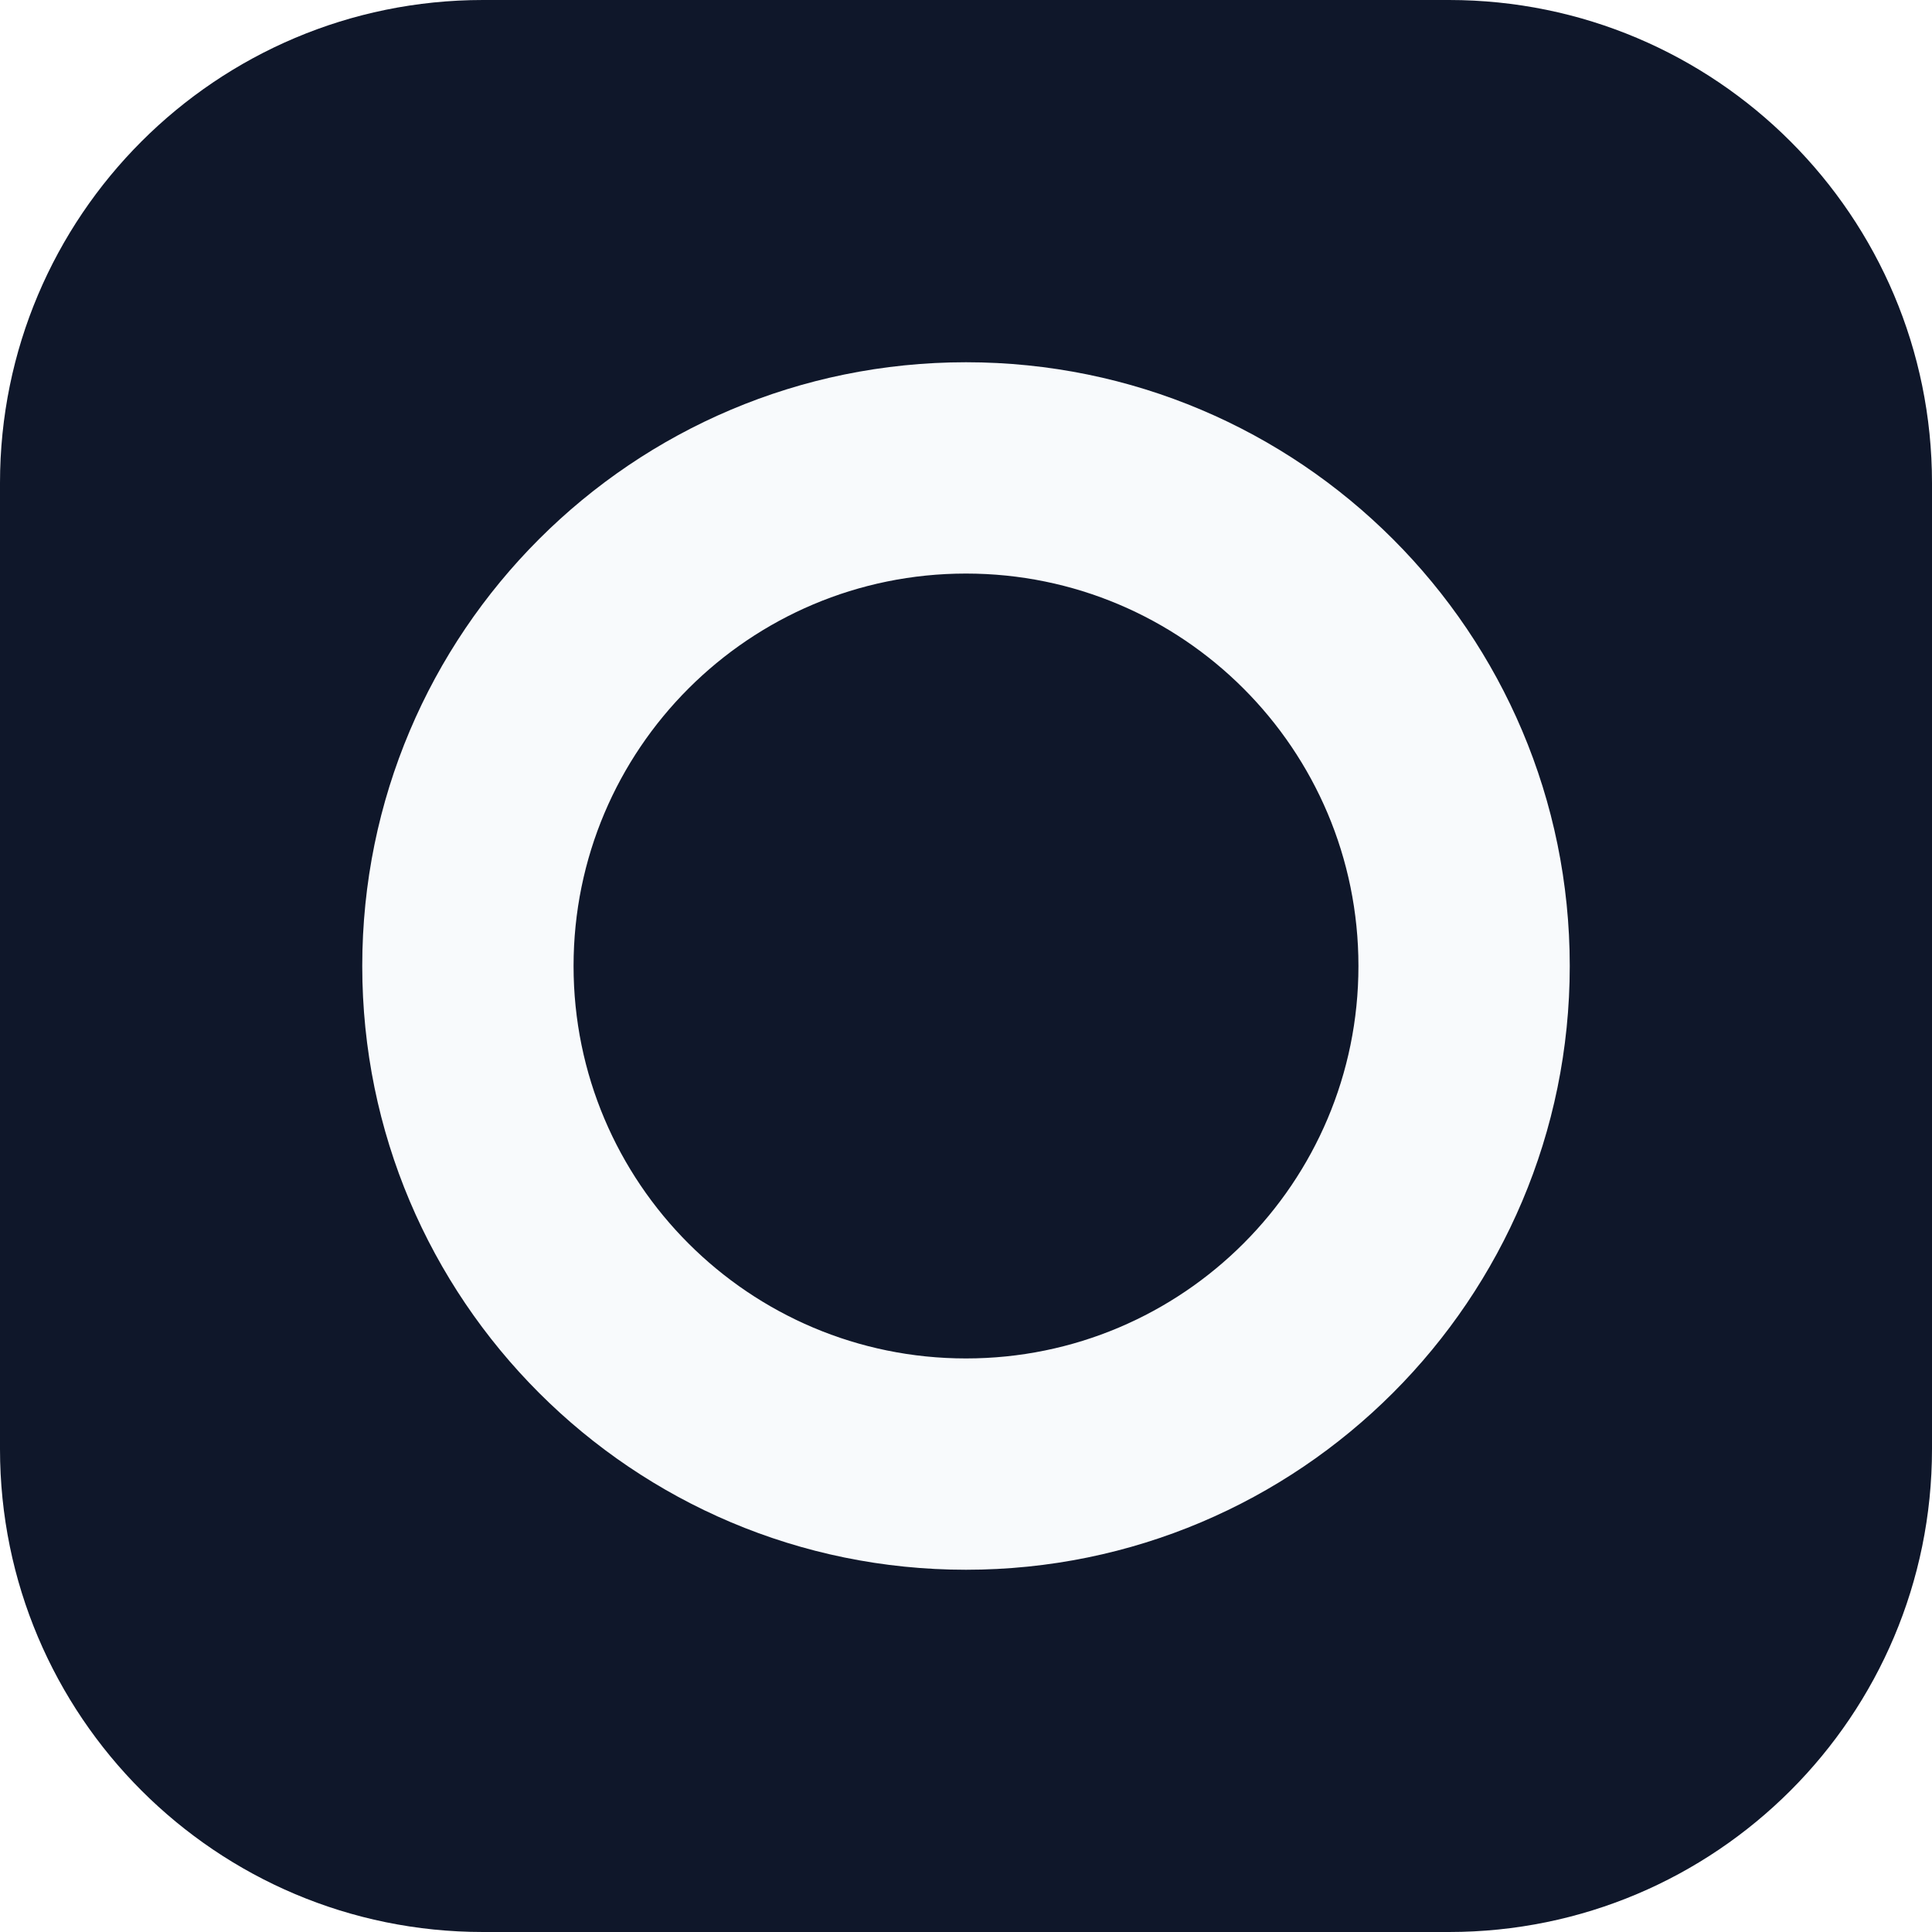
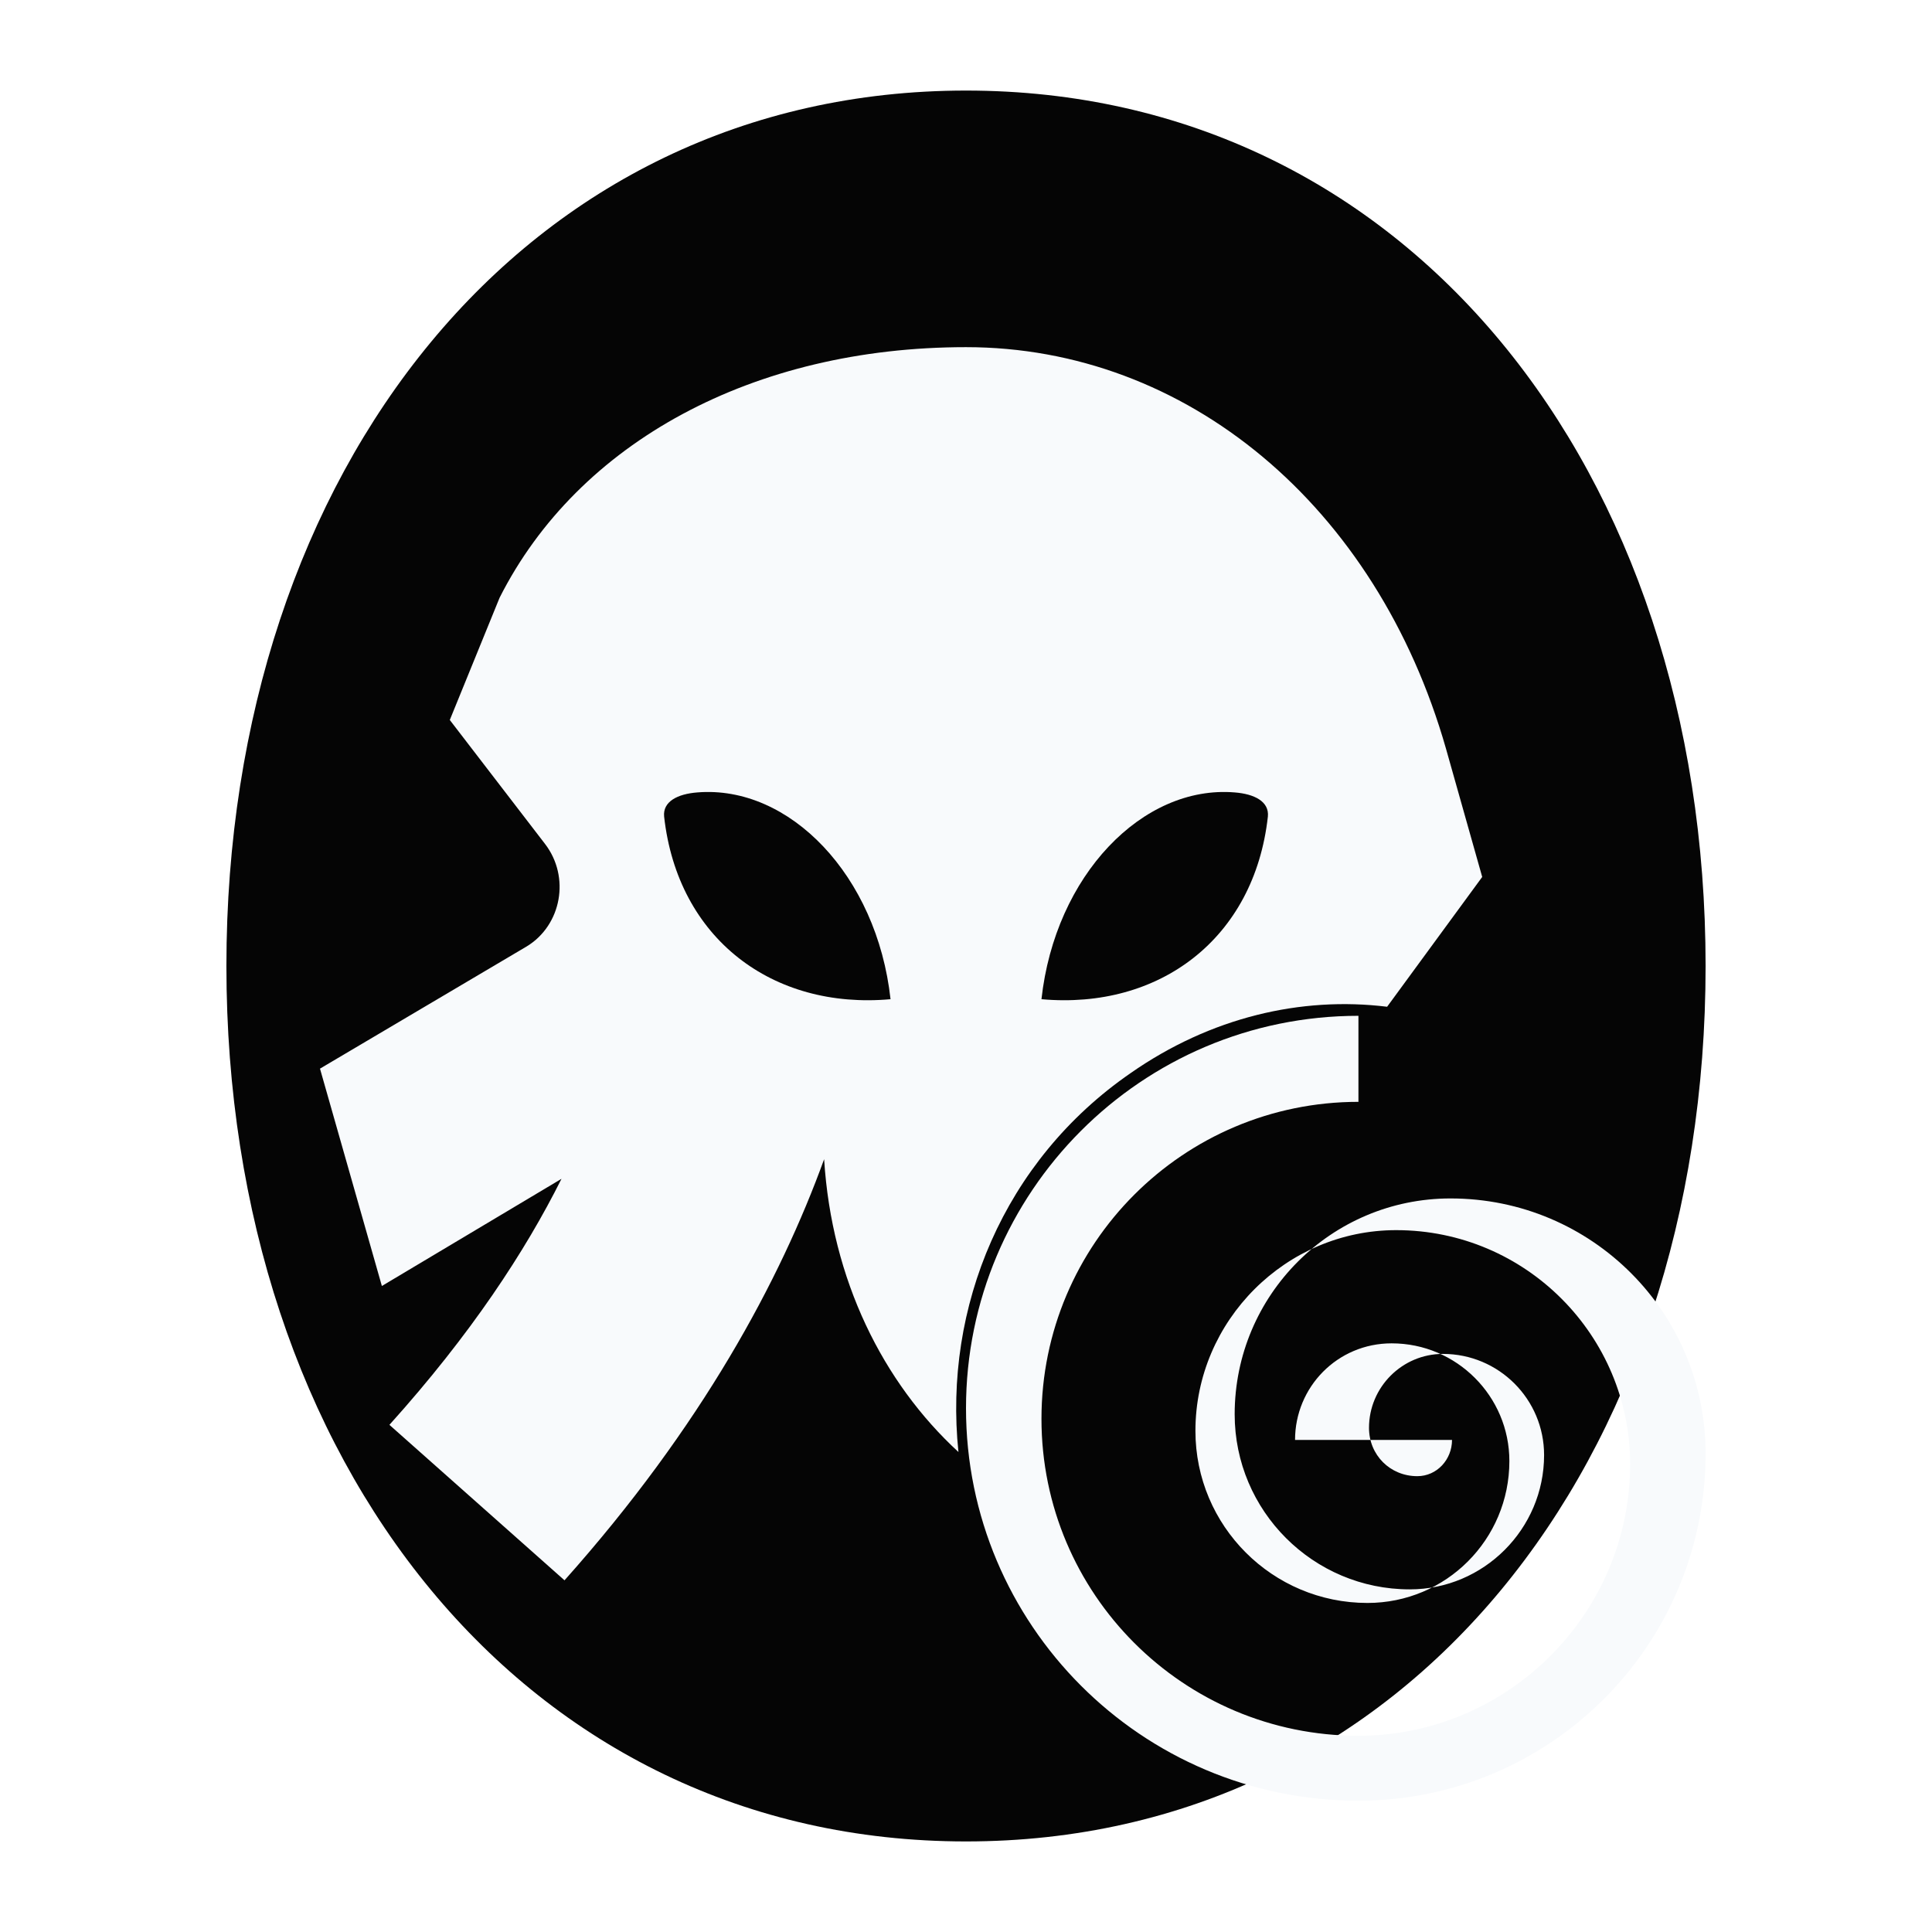
<svg xmlns="http://www.w3.org/2000/svg" width="128" height="128" viewBox="0 0 128 128" fill="none">
-   <rect width="128" height="128" rx="32" fill="#0F172A" />
-   <path d="M64 24C86.091 24 104 41.909 104 64C104 86.091 86.091 104 64 104C41.909 104 24 86.091 24 64C24 41.909 41.909 24 64 24ZM64 38C49.641 38 38 49.641 38 64C38 78.359 49.641 90 64 90C78.359 90 90 78.359 90 64C90 49.641 78.359 38 64 38Z" fill="#F8FAFC" />
+   <path d="M64 6C93.2 6 113 31.1 113 64C113 96.9 93.2 122 64 122C34.8 122 15 96.9 15 64C15 31.1 34.8 6 64 6Z" fill="#050505" />
+   <path d="M64 23C78.6 23 91.2 33.5 95.8 49.6L98.2 58.1L91.9 66.7C86.2 66 80.2 67.4 74.9 71.1C66.5 76.9 62.5 86.6 63.5 96.2C58.5 91.6 55.1 84.8 54.6 76.8C51.7 84.8 46.5 94.5 37.4 104.7L25.8 94.4C31.2 88.4 34.8 82.9 37.2 78.1L25.3 85.2L21.2 70.8L34.9 62.7C37.2 61.3 37.8 58.1 36.1 55.9L29.8 47.7L33.1 39.6C38.3 29.3 49.9 23 64 23Z" fill="#F8FAFC" />
+   <path d="M46.2 52.5C52.3 52 58.1 58 59 66.2C51.2 66.9 44.9 62.2 44 54.1C43.9 53.1 44.9 52.6 46.2 52.5Z" fill="#050505" />
+   <path d="M81.8 52.5C75.7 52 69.9 58 69 66.2C76.8 66.9 83.1 62.2 84 54.1C84.1 53.1 83.1 52.6 81.8 52.5Z" fill="#050505" />
+   <path d="M90 73C78.4 73 69 82.4 69 94C69 105.6 78.4 115 90 115C99.9 115 108 106.9 108 97C108 88.5 101.1 81.5 92.5 81.5C85.2 81.5 79.2 87.5 79.2 94.8C79.2 101.1 84.3 106.2 90.6 106.2C95.8 106.2 100 102 100 96.8C100 92.5 96.5 89 92.2 89C88.6 89 85.8 91.9 85.8 95.4H96.2C96.2 96.7 95.2 97.8 93.9 97.8C92.1 97.8 90.7 96.4 90.7 94.6C90.7 91.9 92.9 89.7 95.6 89.7C99.3 89.7 102.3 92.7 102.3 96.4C102.3 101.3 98.3 105.3 93.4 105.3C87 105.3 81.8 100.1 81.8 93.7C81.8 85.8 88.2 79.4 96.1 79.4C105.5 79.4 113 87 113 96.3C113 109 102.7 119.3 90 119.3C75.6 119.3 64 107.6 64 93.3C64 79 75.6 67.3 90 67.3V73Z" fill="#F8FAFC" />
</svg>
